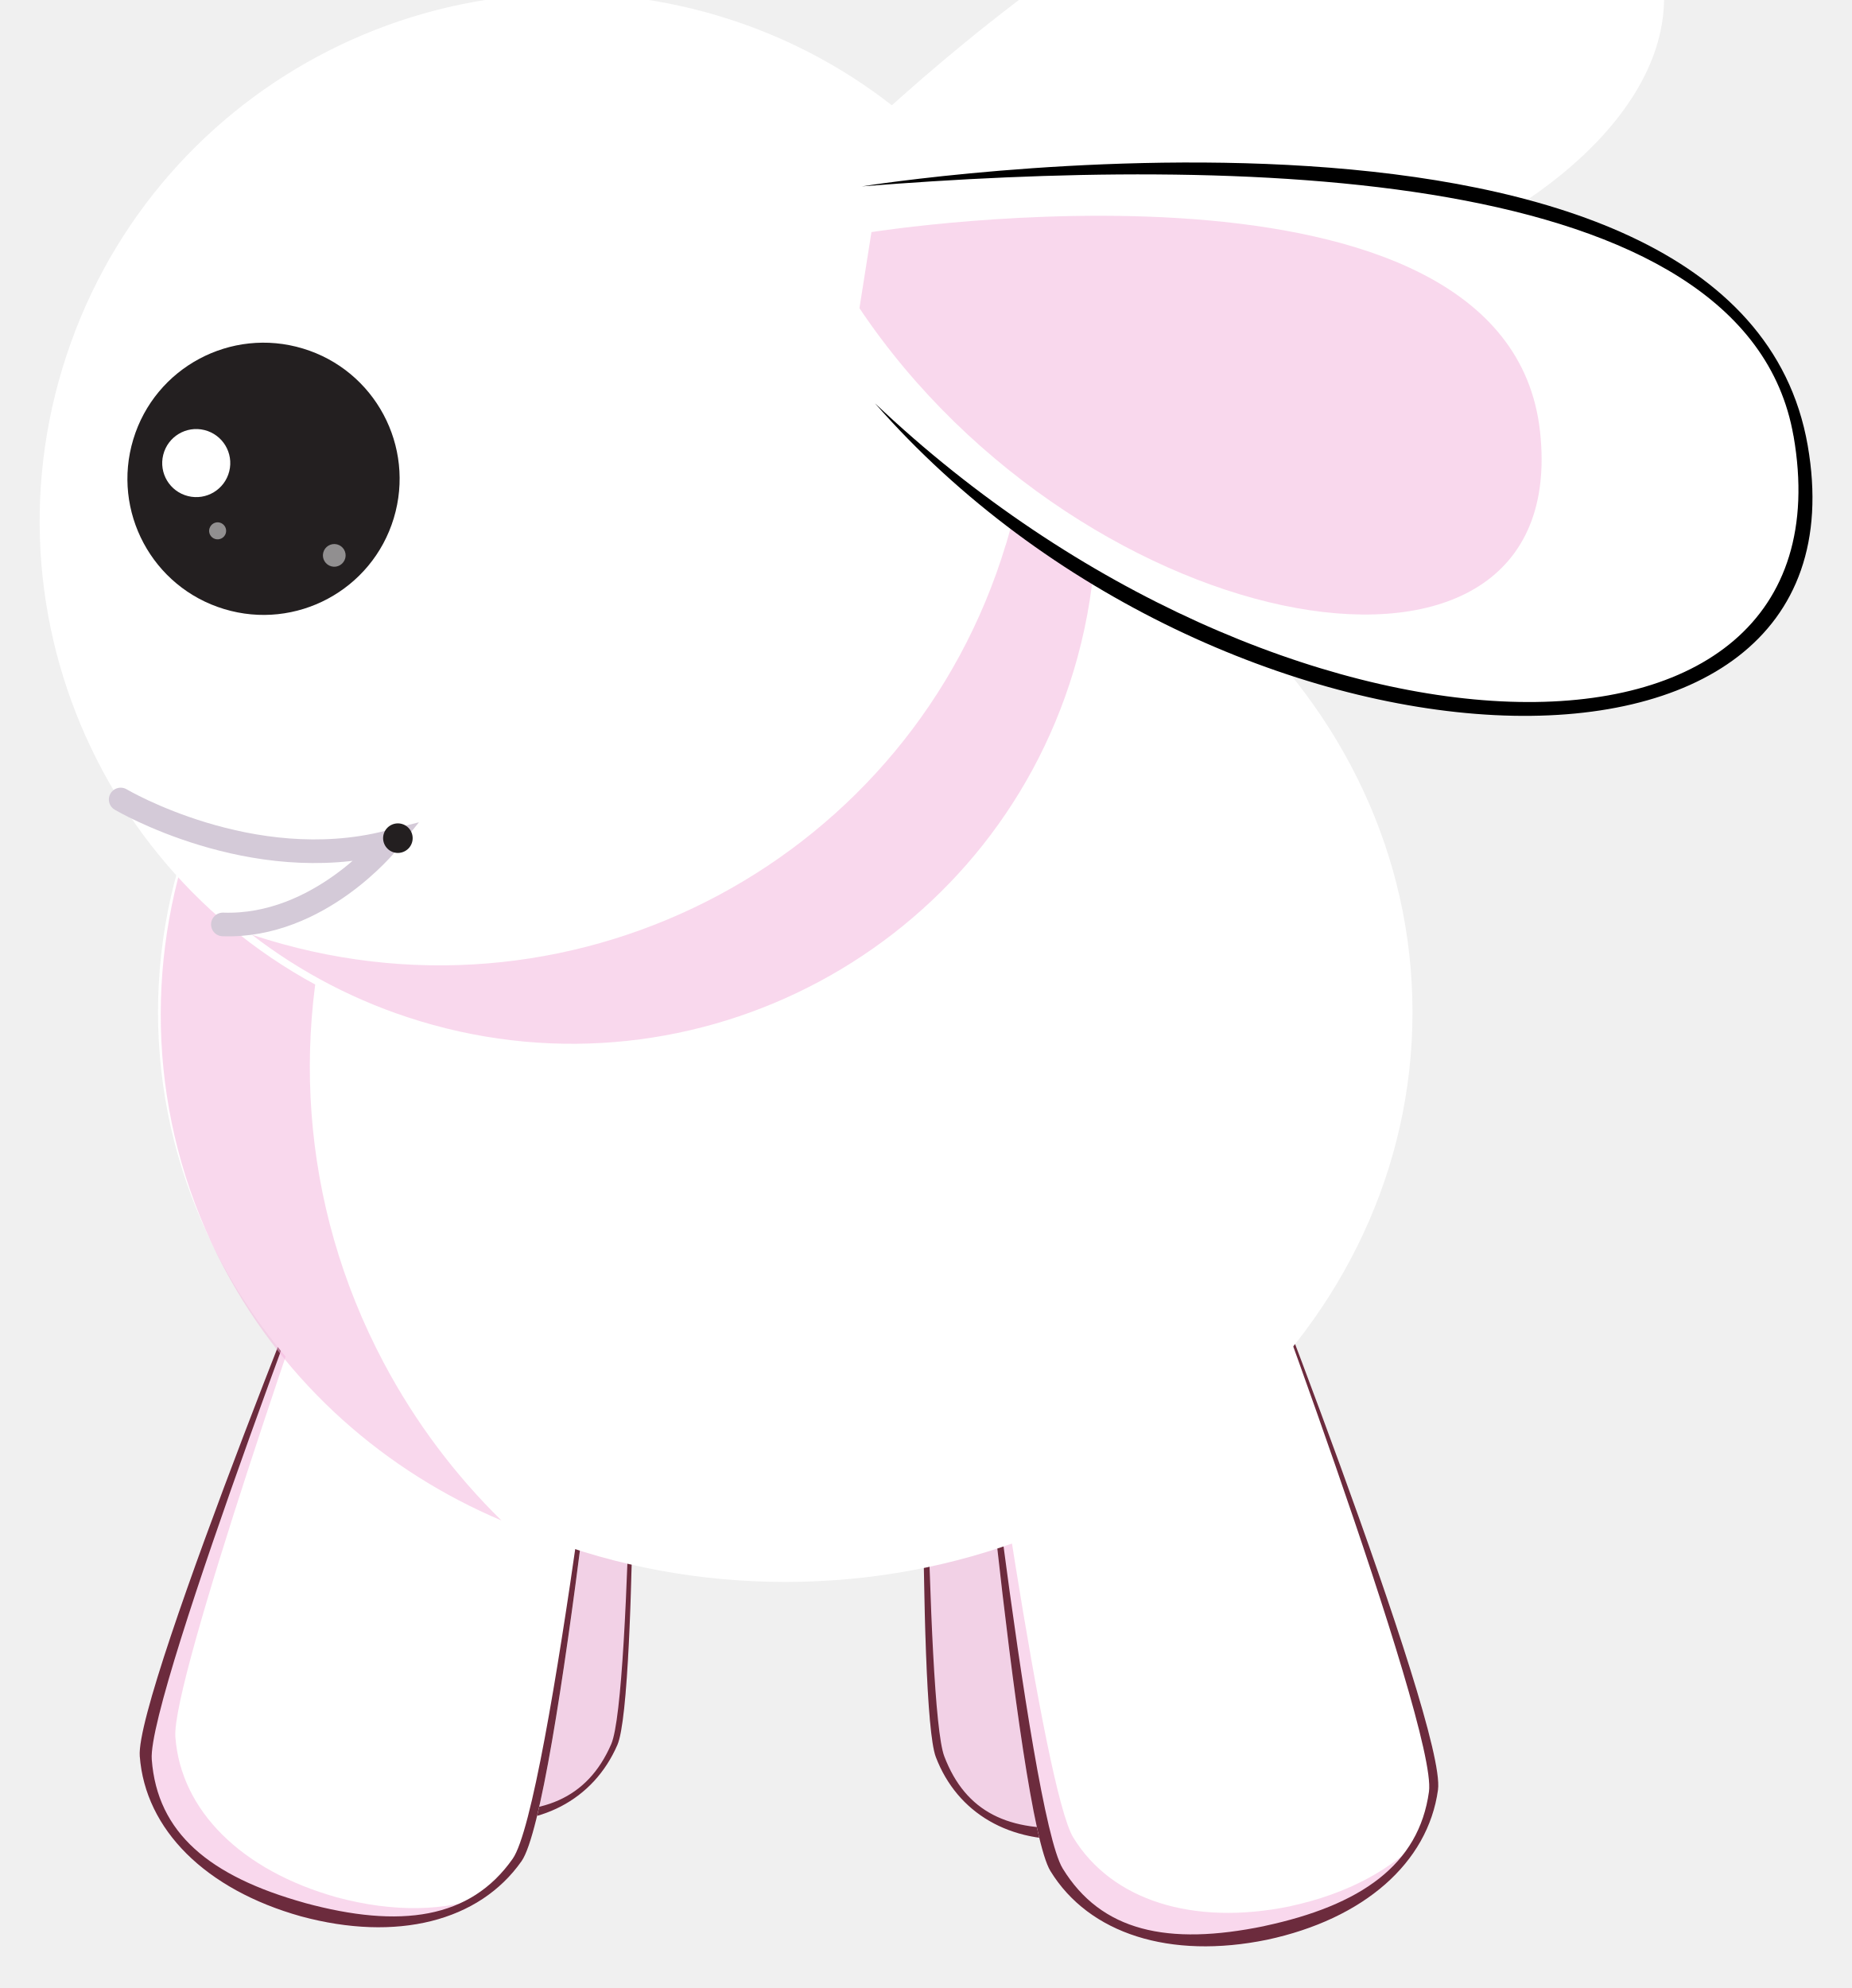
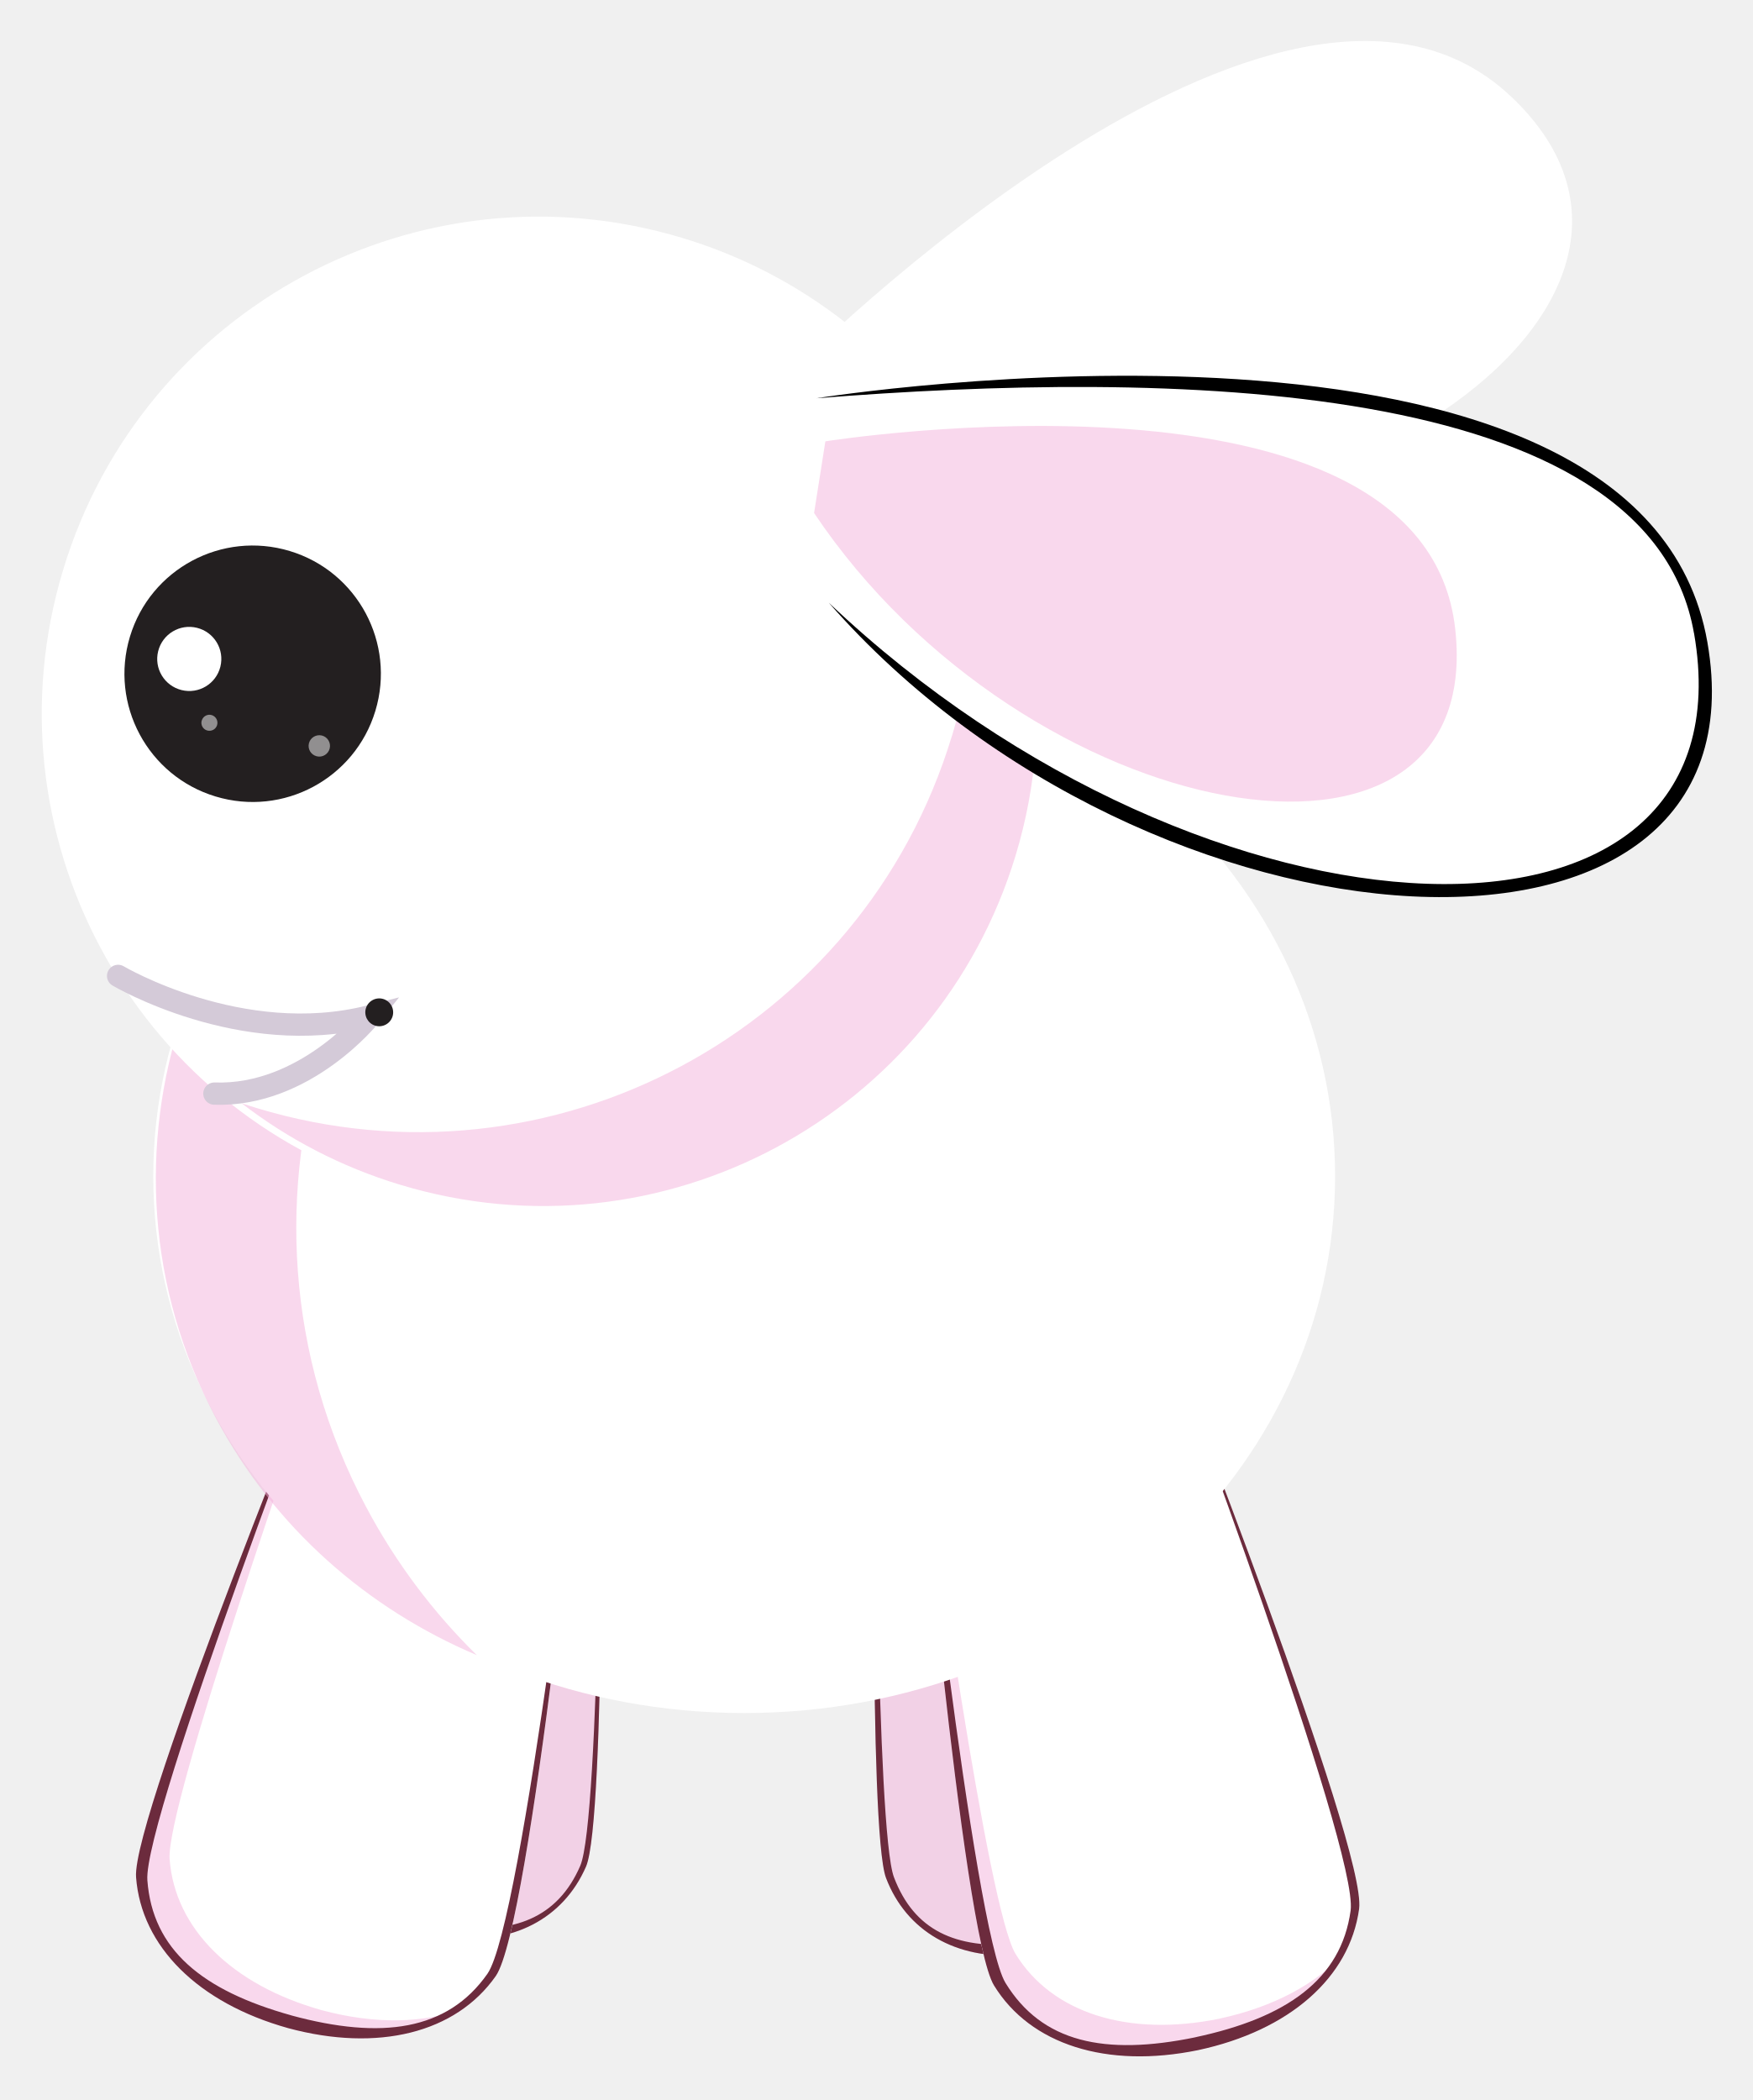
- <svg xmlns="http://www.w3.org/2000/svg" viewBox="5101.04 1373.03 313.42 336.53">
+ <svg xmlns="http://www.w3.org/2000/svg" viewBox="5100.25 1333.02 314.99 377.33">
  <defs>
    <style>
      .st0 {
        fill: #231f20;
      }
      .st1, .st2 {
        opacity: .5;
      }
      .st1, .st3 {
        fill: #f3b2db;
      }
      .st4 {
        font-family: MyriadPro-Regular, 'Myriad Pro';
        font-size: 99.48px;
      }
      .st2, .st5, .st6, .st7, .st8 {
        fill: #fff;
      }
      .st9, .st10 {
        fill: none;
      }
      .st11 {
        fill: #6c2b3d;
      }
    .kv0{fill:#E6DEE8}.kv4{fill:none;stroke:#D4CAD8;stroke-width:4;stroke-linecap:round;stroke-miterlimit:10}.kv5{fill:none;stroke:#D4CAD8;stroke-width:4;stroke-linecap:round;stroke-miterlimit:10}.kv6{fill:none;stroke:#D4CAD8;stroke-width:4;stroke-linecap:round;stroke-miterlimit:10}</style>
  </defs>
  <g>
    <g>
      <path class="st1" d="M5208.34,1579.37s.8,80.8-2.78,89.05c-4.08,9.41-13.33,14.18-24.66,12.73l.37.05c-11.33-1.45-19.07-8.4-20.65-18.54-1.39-8.89,16.58-87.28,16.58-87.28" />
      <path class="st11" d="M5208.34,1579.37s-.25,80.66-3.83,88.91c-4.06,9.36-11.95,12.33-23.18,10.93.06,0,.12.02.18.03l-.37-.05c.06.01.12.02.18.02-11.21-1.48-17.74-6.3-19.3-16.38-1.39-8.89,15.16-87.46,15.16-87.46,0,0-17.96,78.39-16.58,87.28,1.57,10.08,9.24,17.01,20.47,18.51,11.24,1.38,20.41-3.39,24.48-12.75,3.59-8.25,2.78-89.05,2.78-89.05Z" />
    </g>
    <path class="st5" d="M5205.34,1582.14s-9.68,96.94-16,105.95c-7.21,10.28-21.31,13.76-37.6,9.27l.53.15c-16.29-4.48-26.63-14.68-27.56-27.2-.82-10.98,35.84-100.5,35.84-100.5" />
    <path class="st1" d="M5158.03,1694.2c.09.02.17.06.26.08l-.52-.14c.09.02.17.04.26.06-16.13-4.52-26.37-14.67-27.3-27.12-.71-9.51,23.52-78.83,30.01-97.2l-.2-.05s-36.66,89.52-35.84,100.49c.93,12.45,11.16,22.61,27.3,27.12,12.6,3.41,23.86,2.02,31.61-3.58-7.1,2.74-15.95,2.94-25.58.34Z" />
    <path class="st11" d="M5205.34,1582.14s-11.19,96.53-17.51,105.54c-7.17,10.22-19.04,11.87-35.2,7.48.09.02.17.05.26.07l-.53-.15c.09.03.17.05.26.07-16.12-4.49-24.96-11.84-25.89-24.28-.82-10.98,33.81-101.06,33.81-101.06,0,0-36.66,89.52-35.84,100.5.93,12.45,11.16,22.6,27.3,27.12,16.17,4.37,30.16.88,37.33-9.34,6.32-9.02,16-105.95,16-105.95Z" />
    <g>
      <path class="st1" d="M5288.83,1579.06s17.6,78.86,15.81,87.68c-2.04,10.05-10.09,16.65-21.47,17.58l.37-.03c-11.38.94-20.41-4.25-24.06-13.84-3.21-8.41-1.95-88.82-1.95-88.82" />
      <path class="st11" d="M5288.83,1579.06s16.55,78.95,14.76,87.76c-2.03,10-9.12,14.55-20.4,15.52.06,0,.12,0,.18-.01l-.37.03c.06,0,.12-.01.18-.02-11.28.88-18.66-2.47-22.29-12-3.21-8.4-3.38-88.7-3.38-88.7,0,0-1.25,80.41,1.95,88.82,3.63,9.53,12.58,14.71,23.88,13.84,11.28-.99,19.26-7.57,21.29-17.56,1.79-8.82-15.81-87.68-15.81-87.68Z" />
    </g>
    <path class="st5" d="M5310.25,1574.45s35.72,90.64,34.22,101.55c-1.71,12.44-12.66,21.98-29.2,25.44l.54-.11c-16.54,3.46-30.39-.88-36.95-11.59-5.75-9.39-14.08-105.77-14.08-105.77" />
    <path class="st1" d="M5319.41,1695.73c.09-.02.18-.03.27-.05l-.53.11c.09-.02.17-.04.26-.06-16.41,3.36-30.16-.99-36.68-11.64-4.98-8.13-15.13-80.86-17.76-100.16l-.2.04s8.33,96.37,14.08,105.76c6.52,10.65,20.27,15,36.68,11.63,12.76-2.73,22.14-9.11,26.48-17.64-5.07,5.68-12.84,9.91-22.6,12Z" />
    <path class="st11" d="M5310.25,1574.45s34.19,90.96,32.69,101.87c-1.7,12.37-11.51,19.26-27.88,22.75.09-.02.18-.04.27-.05l-.54.11c.09-.02.18-.04.27-.05-16.39,3.38-27.61.88-34.13-9.76-5.75-9.39-16.15-105.33-16.15-105.33,0,0,8.33,96.38,14.08,105.77,6.52,10.64,20.26,15,36.68,11.63,16.38-3.51,27.23-13.01,28.93-25.38,1.5-10.91-34.22-101.55-34.22-101.55Z" />
    <path class="st7 kv0" d="M5215.58,1448.76c1.3,11.66,12.52,19.98,25.08,18.59,12.55-1.4,21.68-11.98,20.39-23.64-1.3-11.66-12.52-19.98-25.08-18.59-12.55,1.39-21.68,11.98-20.39,23.64Z" />
    <path class="st1" d="M5217.46,1441.43c-.11-1.03-.16-2.05-.14-3.07-1.42,3.19-2.04,6.74-1.63,10.39,1.3,11.66,12.52,19.98,25.08,18.59,5.36-.6,10.1-2.87,13.67-6.19-2.4.99-4.99,1.66-7.72,1.97-14.65,1.63-27.74-8.08-29.26-21.68Z" />
    <ellipse class="st7 kv1" cx="5233.97" cy="1544.37" rx="106.18" ry="96.45" />
    <path class="st1" d="M5216.08,1453.86c4.27-2.17,8.62-4.05,13.02-5.66-15.87-.19-32.06,3.35-47.2,11.04-48.34,24.54-67.55,82.06-42.92,128.47,10.53,19.83,27.36,34.42,46.95,42.71-7.81-7.66-14.56-16.59-19.92-26.68-28.74-54.15-6.33-121.25,50.07-149.89Z" />
    <path class="st6 kv2" d="M5242.76,1399.55s87.71-88.35,129.08-49.12c41.36,39.23-43.25,92.55-116.39,71.64" />
    <path class="st6 kv3" d="M5111.6,1435.39c-14.28,47.2,12.41,97.03,59.6,111.31,47.2,14.28,97.03-12.41,111.31-59.6,14.28-47.2-12.41-97.03-59.6-111.31-47.2-14.28-97.03,12.41-111.31,59.6Z" />
    <path class="st1" d="M5271.3,1465.28c5.22-17.27,5.56-34.85,1.8-51.26,13.06,20.94,17.37,47.19,9.66,72.66-14.19,46.89-63.71,73.41-110.6,59.22-10.63-3.21-20.2-8.25-28.5-14.65.91.3,1.83.6,2.76.88,52.95,16.02,108.85-13.92,124.87-66.86Z" />
    <path class="st0" d="M5123.6,1447.41c-3.68,12.18,3.2,25.04,15.38,28.72,12.18,3.69,25.04-3.2,28.72-15.38s-3.2-25.04-15.38-28.72-25.04,3.2-28.72,15.38Z" />
    <path class="st5" d="M5128.67,1450.03c-.77,3.09,1.11,6.21,4.2,6.98,3.09.77,6.21-1.11,6.98-4.2.77-3.09-1.11-6.21-4.2-6.98-3.09-.77-6.21,1.11-6.98,4.2Z" />
    <path class="st2" d="M5136.5,1462.48c-.23.76.2,1.56.96,1.79.76.23,1.57-.2,1.8-.96.23-.76-.2-1.56-.96-1.8-.76-.23-1.56.2-1.79.96Z" />
    <path class="st9 kv4" d="M5121.47,1508.37s22.11,13.1,45.2,7.26c0,0-11.59,14.46-27.9,13.89" />
    <path class="st5" d="M5242.47,1405.39s149.43-22.25,162.68,40.44c14.91,70.48-108.69,58.3-164.32-14.41" />
    <path class="st1" d="M5248.56,1412.32s107.58-17.1,113.18,33.74c5.6,50.83-77.24,35.84-115.21-20.86" />
    <path d="M5404.64,1446.8c-8.08-46.31-95.28-47.21-157.7-42.22,0,0,148.31-23.74,160.11,43.84,11.39,65.26-100.12,58.88-157.88-7.11,68.33,64.8,166.39,68.05,155.48,5.49Z" />
    <path class="st0" d="M5170.79,1515.64c.4-1.32-.35-2.72-1.67-3.12-1.32-.4-2.72.35-3.12,1.67-.4,1.32.35,2.72,1.67,3.12,1.32.4,2.72-.35,3.12-1.67Z" />
    <path class="st2" d="M5155.76,1466.58c-.26,1.03.37,2.07,1.4,2.33,1.03.26,2.07-.37,2.33-1.4.26-1.03-.37-2.07-1.4-2.33-1.03-.25-2.07.37-2.33,1.4Z" />
    <path class="st9 kv5" d="M5144.23,1529.13" />
    <path class="st9 kv6" d="M5132.83,1513.45" />
  </g>
</svg>
